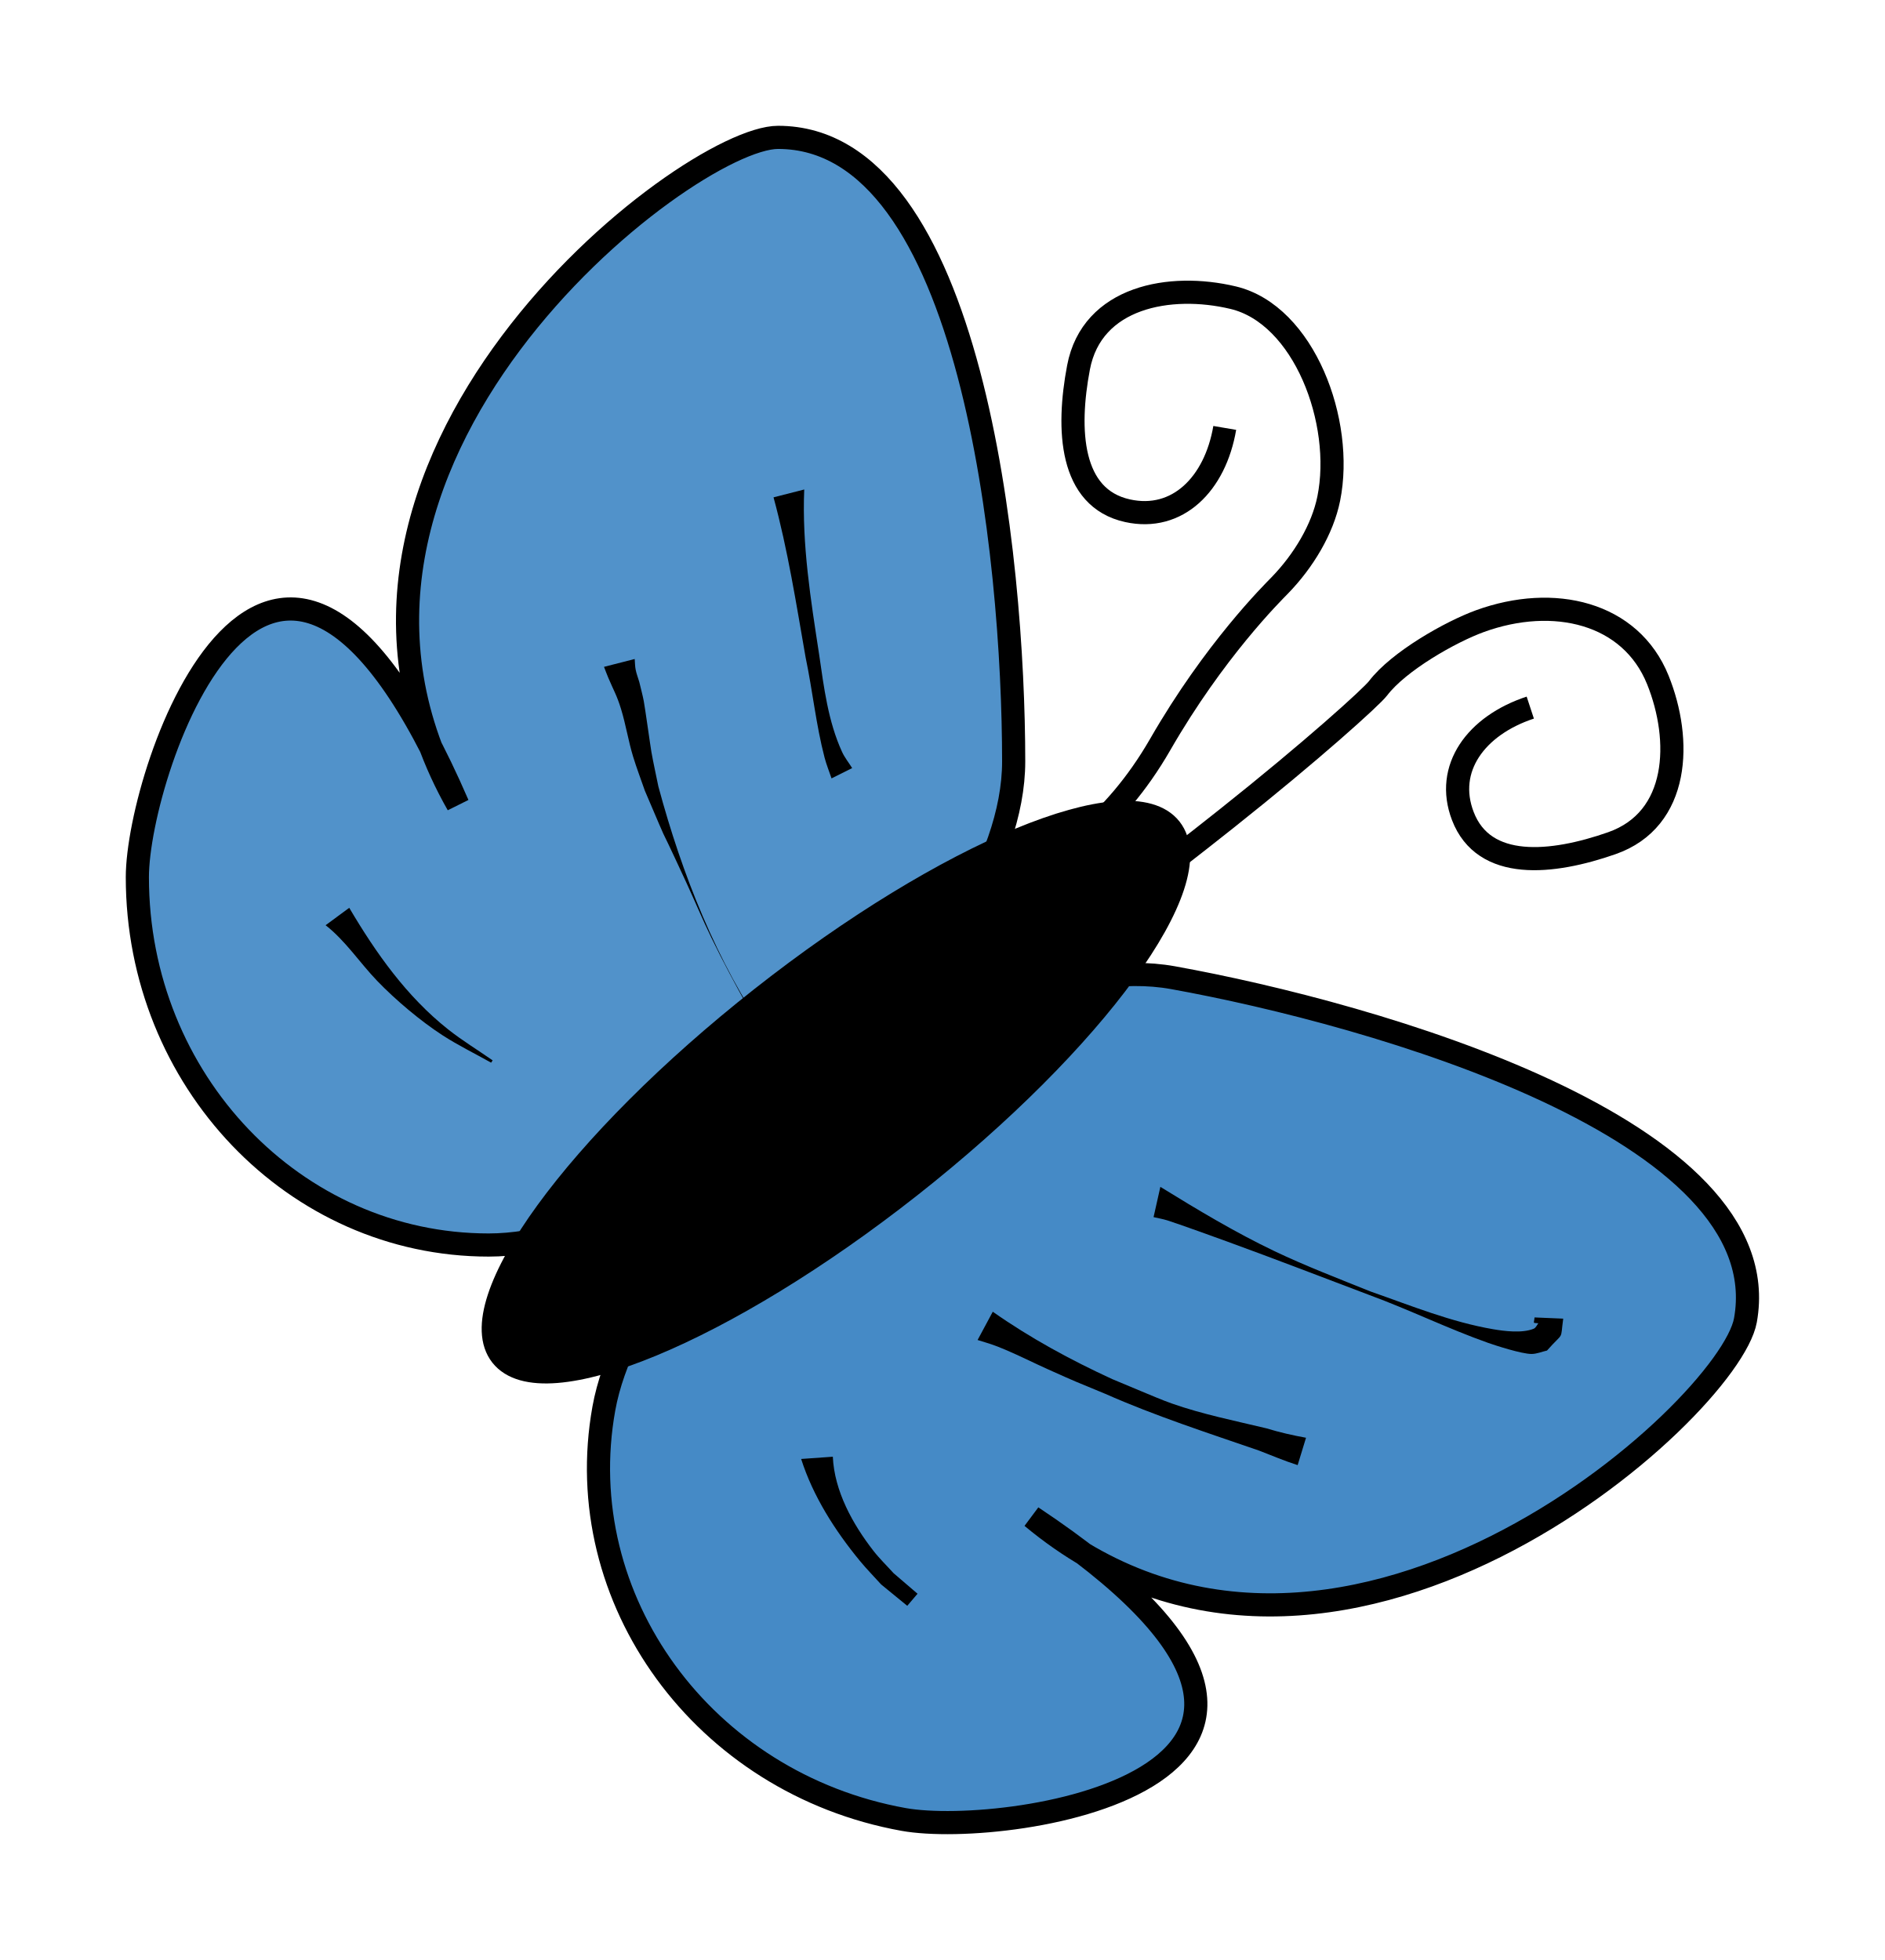
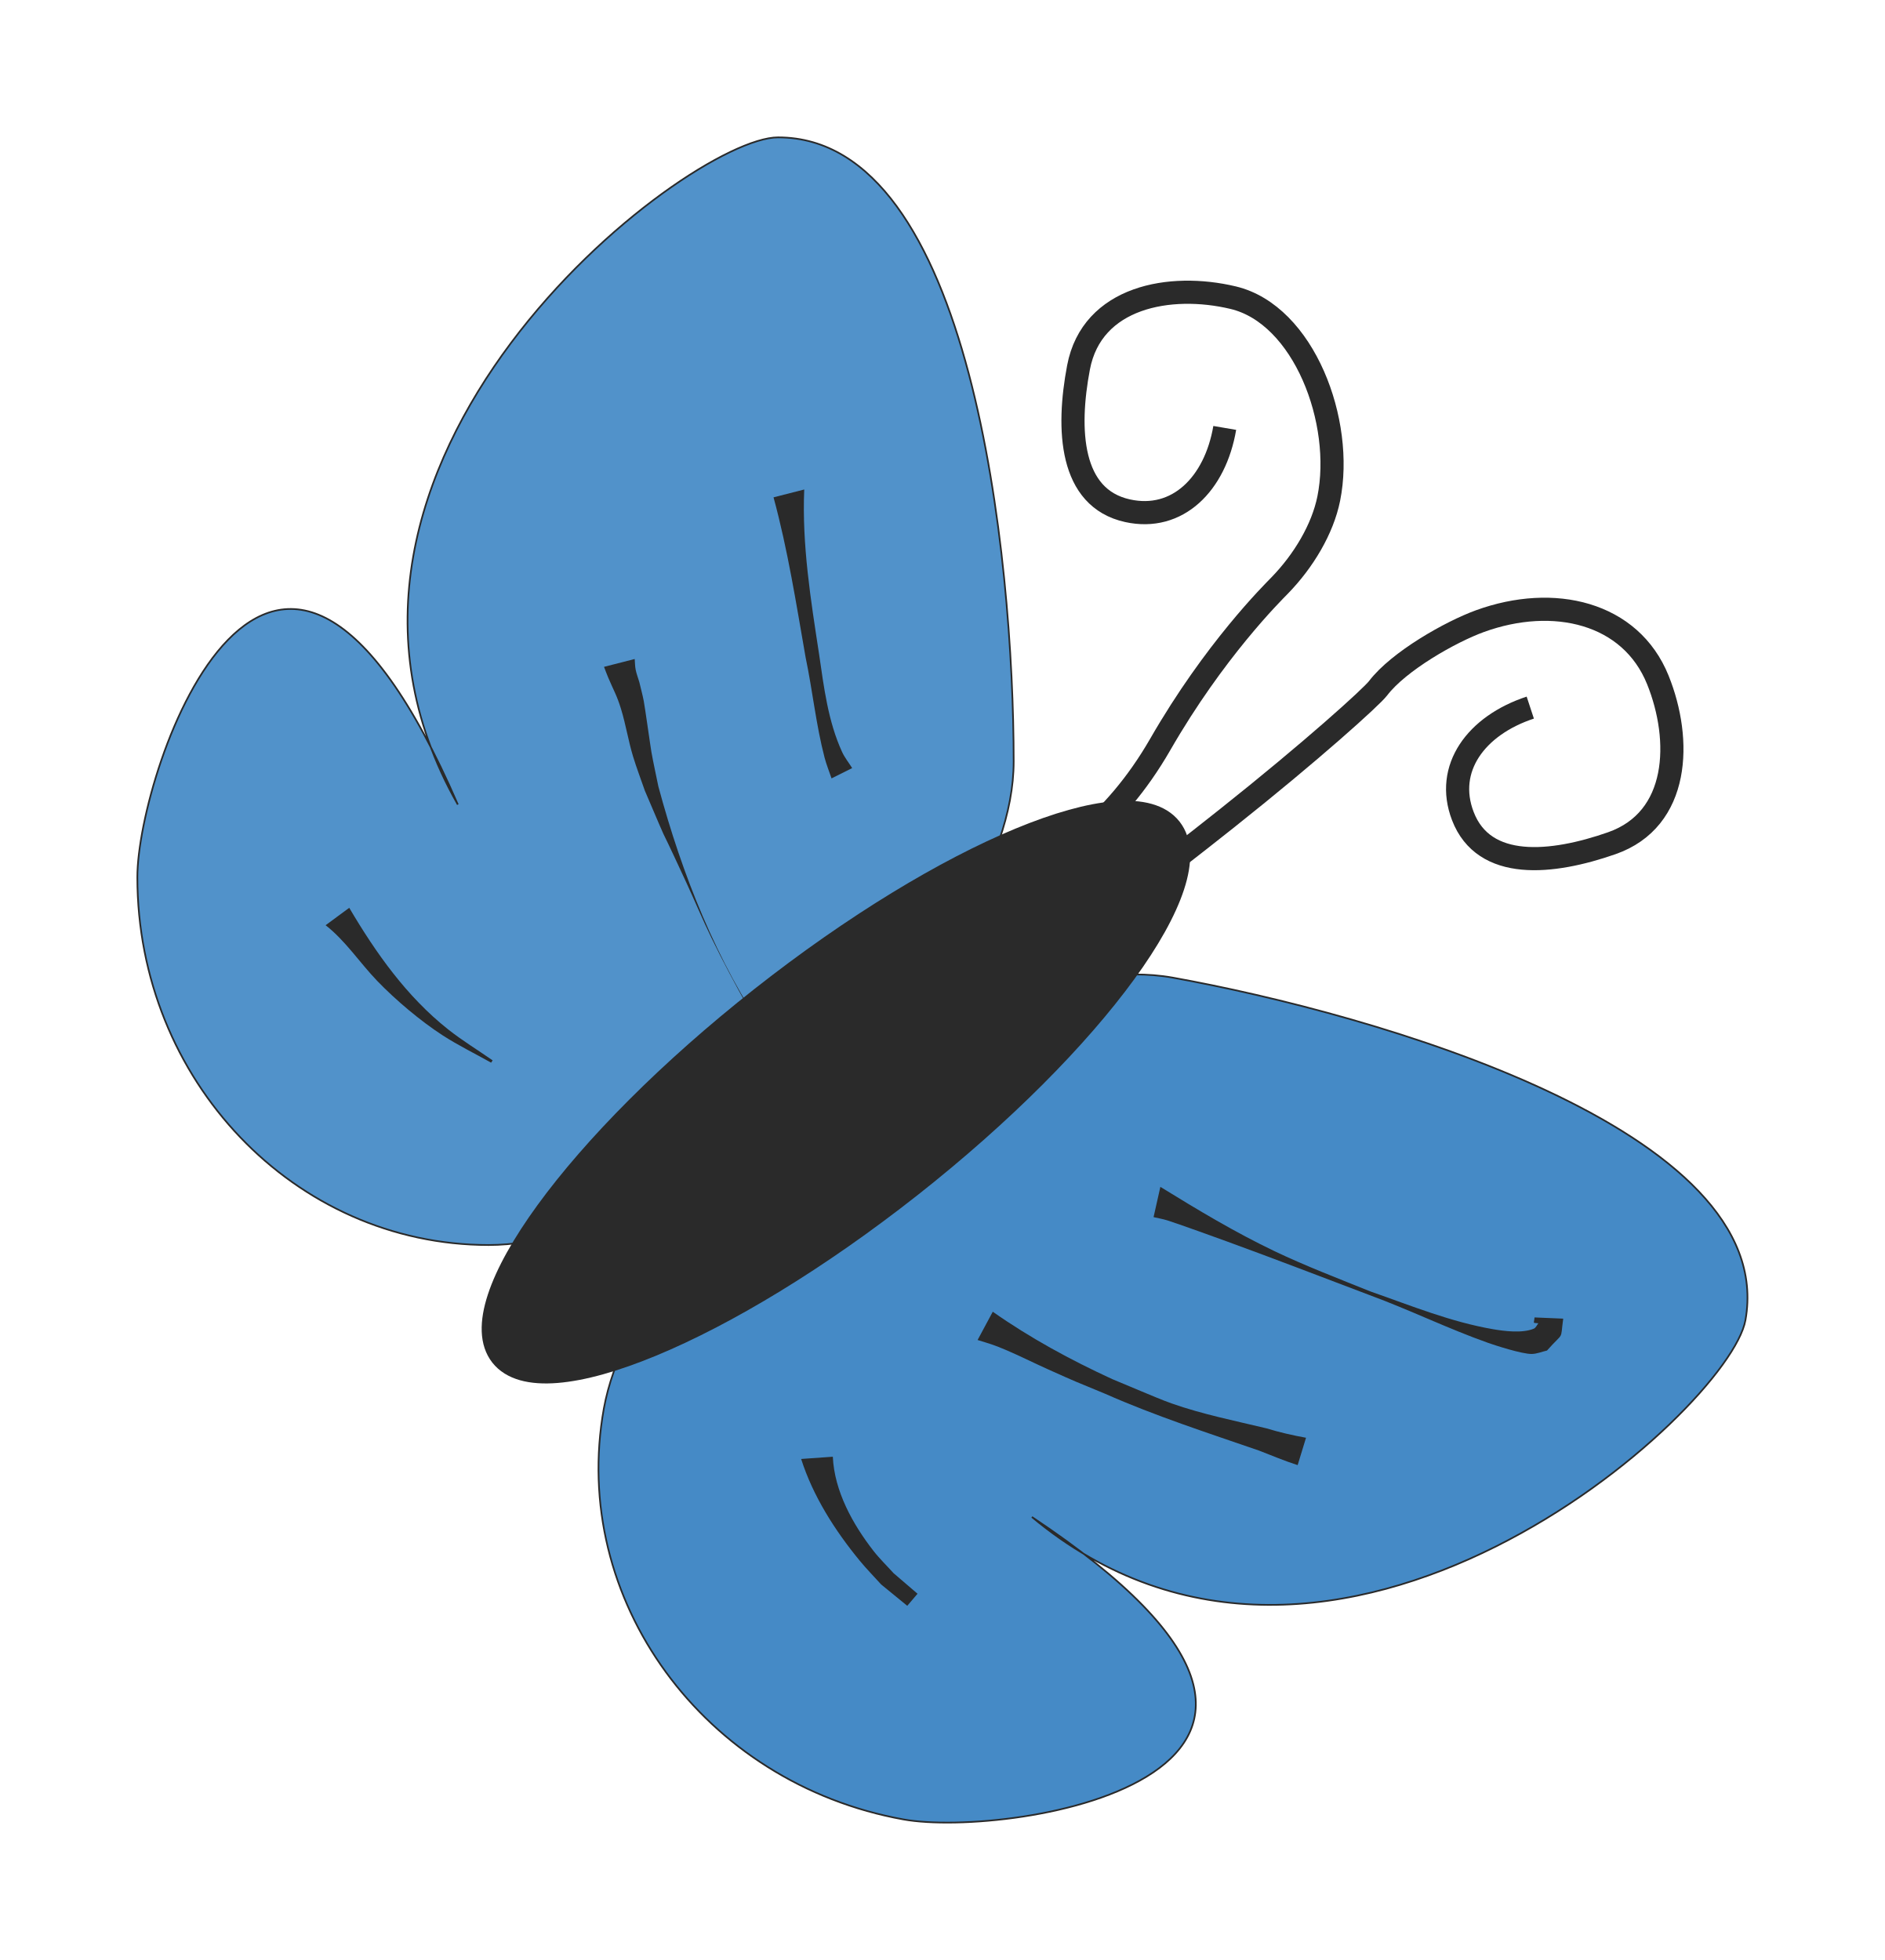
<svg xmlns="http://www.w3.org/2000/svg" width="74.923" height="77.923" id="svg10560" version="1.1">
  <defs id="defs10562">
    </defs>
  <g id="layer1" transform="translate(1.766945,-126.3767)">
    <g id="layer1-54" transform="translate(239.835,239.3412)">
      <g transform="matrix(0.6817788,0.7315584,-0.7315584,0.6817788,280.4318,-146.5237)" id="g3199" />
      <g transform="translate(-227.1429,-28.57143)" id="g3464">
        <g id="layer1-0" transform="matrix(0.06725509,0,0,0.06725509,-12.94947,-73.82934)">
-           <path id="path10711" d="m 576.686,293.052 c 0,120.089 -195.589,285.849 -310.281,285.849 -114.692,0 -207.668,-97.352 -207.668,-217.441 0,-63.397 79.662,-296.365 189.41,-42.932 -114.508,-201.676 135.135,-394.393 189.279,-394.393 114.692,0 139.26,248.827 139.26,368.916 z" style="fill:#458ac6;fill-opacity:0.933;fill-rule:evenodd;stroke:#000000;stroke-width:13.682;stroke-linecap:round;stroke-linejoin:miter;stroke-miterlimit:4;stroke-opacity:1;stroke-dashoffset:0" />
-           <path style="fill:#458ac6;fill-opacity:1;fill-rule:evenodd;stroke:#000000;stroke-width:13.682;stroke-linecap:round;stroke-linejoin:miter;stroke-miterlimit:4;stroke-opacity:1;stroke-dashoffset:0" d="M 670.831,420.867 C 552.647,399.562 354.817,562.64 334.469,675.513 c -20.347,112.873 58.965,221.645 177.149,242.95 62.392,11.247 305.796,-25.82 75.854,-178.789 C 765.634,888.145 999.583,676.652 1009.189,623.367 1029.536,510.494 789.015,442.172 670.831,420.867 z" id="path11224" />
-           <path transform="matrix(1.34358,-1.058113,1.058113,1.34358,-587.6189,110.9426)" d="m 497.143,556.648 a 147.143,41.429 0 1 1 -294.286,0 147.143,41.429 0 1 1 294.286,0 z" id="path11226" style="fill:#000000;fill-opacity:1;fill-rule:evenodd;stroke:#000000;stroke-width:8;stroke-linecap:round;stroke-linejoin:miter;stroke-miterlimit:4;stroke-opacity:1;stroke-dasharray:none;stroke-dashoffset:0" />
-           <path id="path11230" d="m 701.44,95.886 c -5.673,33.24 -27.975,55.447 -57.456,48.952 -34.058,-7.503 -35.956,-47.908 -28.973,-84.702 7.938,-41.829 54.107,-50.144 91.399,-41.244 41.853,9.988 65.67,73.394 56.498,118.794 -3.653,18.083 -14.898,36.833 -28.939,51.28 -4.482,4.612 -38.598,38.327 -70.669,94.05 -54.848,95.297 -142.333,94.526 -147.64,96.774" style="fill:none;stroke:#000000;stroke-width:13.682;stroke-linecap:butt;stroke-linejoin:miter;stroke-miterlimit:4;stroke-opacity:1;stroke-dasharray:none" />
-           <path id="path11230-8" d="m 882.024,261.217 c -32.028,10.55 -50.674,35.905 -39.869,64.094 12.482,32.565 52.72,28.436 88.068,16.063 40.184,-14.067 41.546,-60.959 27.202,-96.514 -16.098,-39.904 -61.608,-50.578 -105.141,-34.76 -17.339,6.3 -48.03,23.662 -60.23,39.695 -3.894,5.118 -39.076,36.956 -89.413,76.952 -86.087,68.402 -96.509,70.15 -97.942,75.732" style="fill:none;stroke:#000000;stroke-width:13.682;stroke-linecap:butt;stroke-linejoin:miter;stroke-miterlimit:4;stroke-opacity:1;stroke-dasharray:none" />
-           <path d="m 663.387,544.52 c 21.956,13.535 44.179,26.892 67.48,38.021 18.156,8.672 38.244,16.39 56.879,23.878 23.73,8.303 47.407,17.991 72.339,22.259 6.359,1.089 17.119,2.528 23.964,-0.296 1.304,-0.538 1.837,-2.143 2.755,-3.215 -3.579,-0.433 -2.604,0.541 -2.261,-3.461 0,0 16.954,0.714 16.954,0.714 l 0,0 c -1.874,13.643 0.817,7.121 -9.593,18.866 -3.042,0.671 -6.012,2 -9.127,2.013 -5.842,0.024 -21.59,-5.111 -25.596,-6.527 -23.829,-8.422 -46.595,-19.624 -70.313,-28.33 -28.044,-10.608 -56.007,-21.411 -84.182,-31.667 -3.64,-1.325 -29.264,-10.63 -35.35,-12.491 -2.609,-0.798 -5.313,-1.247 -7.969,-1.87 0,0 4.02,-17.895 4.02,-17.895 z" id="path11506" style="fill:#000000;fill-opacity:1;fill-rule:evenodd;stroke:none" />
-           <path d="m 564.331,618.333 c 22.111,15.543 46.051,28.54 70.576,39.818 5.773,2.414 11.528,4.872 17.319,7.243 5.954,2.438 11.847,5.043 17.915,7.182 18.145,6.395 37.318,10.221 56.001,14.705 7.663,2.357 15.459,4.124 23.336,5.553 0,0 -4.948,16.173 -4.948,16.173 l 0,0 c -7.788,-2.483 -15.233,-5.664 -22.864,-8.601 -30.534,-10.527 -61.322,-20.49 -90.906,-33.567 -19.312,-8.002 -15.321,-6.183 -33.804,-14.466 -8.376,-3.754 -16.575,-7.905 -25.02,-11.502 -7.342,-3.127 -9.646,-3.682 -16.579,-5.82 0,0 8.973,-16.718 8.973,-16.718 z" id="path11508" style="fill:#000000;fill-opacity:1;fill-rule:evenodd;stroke:none" />
-           <path d="m 469.792,704.043 c 0.909,20.286 11.746,39.87 23.986,55.604 3.649,4.69 7.953,8.831 11.929,13.247 4.718,4.048 9.437,8.097 14.155,12.145 0,0 -6.072,7.138 -6.072,7.138 l 0,0 c -5.14,-4.204 -10.28,-8.407 -15.42,-12.61 -4.216,-4.676 -8.649,-9.166 -12.647,-14.029 -14.633,-17.799 -27.631,-38.132 -34.651,-60.169 0,0 18.719,-1.325 18.719,-1.325 z" id="path11510" style="fill:#000000;fill-opacity:1;fill-rule:evenodd;stroke:none" />
-           <path d="m 452.895,132.288 c -1.387,32.722 3.868,65.248 8.8,97.482 2.826,19.377 5.283,39.55 13.54,57.588 1.57,3.43 3.988,6.404 5.982,9.606 0,0 -12.184,6.095 -12.184,6.095 l 0,0 c -1.374,-4.102 -3.03,-8.121 -4.122,-12.308 -5.064,-19.421 -7.09,-39.596 -11.199,-59.208 -5.546,-31.662 -10.515,-63.576 -18.961,-94.617 0,0 18.144,-4.639 18.144,-4.639 z" id="path11512" style="fill:#000000;fill-opacity:1;fill-rule:evenodd;stroke:none" />
-           <path d="m 352.696,232.487 c 0.186,2.098 0.147,4.228 0.561,6.293 0.497,2.492 1.436,4.875 2.154,7.313 0.882,3.765 1.928,7.495 2.646,11.295 0.786,4.157 3.936,26.817 4.514,30.065 1.212,6.807 2.734,13.554 4.101,20.331 14.076,52.321 34.385,103.485 65.103,148.413 4.927,7.206 10.663,13.824 15.994,20.736 2.213,2.448 14.952,18.111 20.991,20.518 0.952,0.379 2.576,-2.794 1.562,-2.647 -4.341,0.627 -8.309,2.815 -12.463,4.222 0,0 17.625,-1.627 17.625,-1.627 l 0,0 c -4.074,4.836 -6.613,11.587 -12.221,14.509 -2.256,1.176 -4.071,-3.176 -5.534,-5.258 -5.807,-8.261 -7.366,-19.103 -14.313,-26.699 -15.65,-27.31 -31.665,-54.453 -45.437,-82.786 -5.205,-10.708 -9.78,-21.712 -14.774,-32.52 -21.801,-47.177 -6.214,-11.59 -24.499,-54.281 -2.315,-6.714 -4.873,-13.35 -6.945,-20.143 -2.824,-9.26 -4.3,-18.896 -7.135,-28.153 -2.498,-8.158 -4.313,-10.862 -7.556,-18.515 -0.898,-2.118 -1.678,-4.284 -2.517,-6.427 0,0 18.144,-4.639 18.144,-4.639 z" id="path11514" style="fill:#000000;fill-opacity:1;fill-rule:evenodd;stroke:none" />
-           <path d="m 183.974,379.565 c 15.716,26.654 33.895,52.411 58.38,71.817 8.395,6.654 17.583,12.242 26.374,18.362 0,0 -0.895,1.365 -0.895,1.365 l 0,0 c -9.519,-5.364 -19.379,-10.163 -28.557,-16.091 -13.007,-8.401 -27.92,-20.958 -38.797,-32.269 -10.323,-10.735 -18.601,-23.59 -30.473,-32.891 0,0 13.967,-10.294 13.967,-10.294 z" id="path11520" style="fill:#000000;fill-opacity:1;fill-rule:evenodd;stroke:none" />
+           <path id="path10711" d="m 576.686,293.052 c 0,120.089 -195.589,285.849 -310.281,285.849 -114.692,0 -207.668,-97.352 -207.668,-217.441 0,-63.397 79.662,-296.365 189.41,-42.932 -114.508,-201.676 135.135,-394.393 189.279,-394.393 114.692,0 139.26,248.827 139.26,368.916 z" style="fill:#458ac6;fill-opacity:0.933;fill-rule:evenodd;stroke:#2a2a2a;stroke-width:13.682a2a2a000;stroke-linecap:round;stroke-linejoin:miter;stroke-miterlimit:4;stroke-opacity:1;stroke-dashoffset:0" />
+           <path style="fill:#458ac6;fill-opacity:1;fill-rule:evenodd;stroke:#2a2a2a;stroke-width:13.682a2a2a000;stroke-linecap:round;stroke-linejoin:miter;stroke-miterlimit:4;stroke-opacity:1;stroke-dashoffset:0" d="M 670.831,420.867 C 552.647,399.562 354.817,562.64 334.469,675.513 c -20.347,112.873 58.965,221.645 177.149,242.95 62.392,11.247 305.796,-25.82 75.854,-178.789 C 765.634,888.145 999.583,676.652 1009.189,623.367 1029.536,510.494 789.015,442.172 670.831,420.867 z" id="path11224" />
+           <path transform="matrix(1.34358,-1.058113,1.058113,1.34358,-587.6189,110.9426)" d="m 497.143,556.648 a 147.143,41.429 0 1 1 -294.286,0 147.143,41.429 0 1 1 294.286,0 z" id="path11226" style="fill:#2a2a2a;fill-opacity:1;fill-rule:evenodd;stroke:#2a2a2a;stroke-width:8;stroke-linecap:round;stroke-linejoin:miter;stroke-miterlimit:4;stroke-opacity:1;stroke-dasharray:none;stroke-dashoffset:0" />
+           <path id="path11230" d="m 701.44,95.886 c -5.673,33.24 -27.975,55.447 -57.456,48.952 -34.058,-7.503 -35.956,-47.908 -28.973,-84.702 7.938,-41.829 54.107,-50.144 91.399,-41.244 41.853,9.988 65.67,73.394 56.498,118.794 -3.653,18.083 -14.898,36.833 -28.939,51.28 -4.482,4.612 -38.598,38.327 -70.669,94.05 -54.848,95.297 -142.333,94.526 -147.64,96.774" style="fill:none;stroke:#2a2a2a;stroke-width:13.682;stroke-linecap:butt;stroke-linejoin:miter;stroke-miterlimit:4;stroke-opacity:1;stroke-dasharray:none" />
+           <path id="path11230-8" d="m 882.024,261.217 c -32.028,10.55 -50.674,35.905 -39.869,64.094 12.482,32.565 52.72,28.436 88.068,16.063 40.184,-14.067 41.546,-60.959 27.202,-96.514 -16.098,-39.904 -61.608,-50.578 -105.141,-34.76 -17.339,6.3 -48.03,23.662 -60.23,39.695 -3.894,5.118 -39.076,36.956 -89.413,76.952 -86.087,68.402 -96.509,70.15 -97.942,75.732" style="fill:none;stroke:#2a2a2a;stroke-width:13.682;stroke-linecap:butt;stroke-linejoin:miter;stroke-miterlimit:4;stroke-opacity:1;stroke-dasharray:none" />
+           <path d="m 663.387,544.52 c 21.956,13.535 44.179,26.892 67.48,38.021 18.156,8.672 38.244,16.39 56.879,23.878 23.73,8.303 47.407,17.991 72.339,22.259 6.359,1.089 17.119,2.528 23.964,-0.296 1.304,-0.538 1.837,-2.143 2.755,-3.215 -3.579,-0.433 -2.604,0.541 -2.261,-3.461 0,0 16.954,0.714 16.954,0.714 l 0,0 c -1.874,13.643 0.817,7.121 -9.593,18.866 -3.042,0.671 -6.012,2 -9.127,2.013 -5.842,0.024 -21.59,-5.111 -25.596,-6.527 -23.829,-8.422 -46.595,-19.624 -70.313,-28.33 -28.044,-10.608 -56.007,-21.411 -84.182,-31.667 -3.64,-1.325 -29.264,-10.63 -35.35,-12.491 -2.609,-0.798 -5.313,-1.247 -7.969,-1.87 0,0 4.02,-17.895 4.02,-17.895 z" id="path11506" style="fill:#2a2a2a;fill-opacity:1;fill-rule:evenodd;stroke:none" />
+           <path d="m 564.331,618.333 c 22.111,15.543 46.051,28.54 70.576,39.818 5.773,2.414 11.528,4.872 17.319,7.243 5.954,2.438 11.847,5.043 17.915,7.182 18.145,6.395 37.318,10.221 56.001,14.705 7.663,2.357 15.459,4.124 23.336,5.553 0,0 -4.948,16.173 -4.948,16.173 l 0,0 c -7.788,-2.483 -15.233,-5.664 -22.864,-8.601 -30.534,-10.527 -61.322,-20.49 -90.906,-33.567 -19.312,-8.002 -15.321,-6.183 -33.804,-14.466 -8.376,-3.754 -16.575,-7.905 -25.02,-11.502 -7.342,-3.127 -9.646,-3.682 -16.579,-5.82 0,0 8.973,-16.718 8.973,-16.718 z" id="path11508" style="fill:#2a2a2a;fill-opacity:1;fill-rule:evenodd;stroke:none" />
+           <path d="m 469.792,704.043 c 0.909,20.286 11.746,39.87 23.986,55.604 3.649,4.69 7.953,8.831 11.929,13.247 4.718,4.048 9.437,8.097 14.155,12.145 0,0 -6.072,7.138 -6.072,7.138 l 0,0 c -5.14,-4.204 -10.28,-8.407 -15.42,-12.61 -4.216,-4.676 -8.649,-9.166 -12.647,-14.029 -14.633,-17.799 -27.631,-38.132 -34.651,-60.169 0,0 18.719,-1.325 18.719,-1.325 z" id="path11510" style="fill:#2a2a2a;fill-opacity:1;fill-rule:evenodd;stroke:none" />
+           <path d="m 452.895,132.288 c -1.387,32.722 3.868,65.248 8.8,97.482 2.826,19.377 5.283,39.55 13.54,57.588 1.57,3.43 3.988,6.404 5.982,9.606 0,0 -12.184,6.095 -12.184,6.095 l 0,0 c -1.374,-4.102 -3.03,-8.121 -4.122,-12.308 -5.064,-19.421 -7.09,-39.596 -11.199,-59.208 -5.546,-31.662 -10.515,-63.576 -18.961,-94.617 0,0 18.144,-4.639 18.144,-4.639 z" id="path11512" style="fill:#2a2a2a;fill-opacity:1;fill-rule:evenodd;stroke:none" />
+           <path d="m 352.696,232.487 c 0.186,2.098 0.147,4.228 0.561,6.293 0.497,2.492 1.436,4.875 2.154,7.313 0.882,3.765 1.928,7.495 2.646,11.295 0.786,4.157 3.936,26.817 4.514,30.065 1.212,6.807 2.734,13.554 4.101,20.331 14.076,52.321 34.385,103.485 65.103,148.413 4.927,7.206 10.663,13.824 15.994,20.736 2.213,2.448 14.952,18.111 20.991,20.518 0.952,0.379 2.576,-2.794 1.562,-2.647 -4.341,0.627 -8.309,2.815 -12.463,4.222 0,0 17.625,-1.627 17.625,-1.627 l 0,0 c -4.074,4.836 -6.613,11.587 -12.221,14.509 -2.256,1.176 -4.071,-3.176 -5.534,-5.258 -5.807,-8.261 -7.366,-19.103 -14.313,-26.699 -15.65,-27.31 -31.665,-54.453 -45.437,-82.786 -5.205,-10.708 -9.78,-21.712 -14.774,-32.52 -21.801,-47.177 -6.214,-11.59 -24.499,-54.281 -2.315,-6.714 -4.873,-13.35 -6.945,-20.143 -2.824,-9.26 -4.3,-18.896 -7.135,-28.153 -2.498,-8.158 -4.313,-10.862 -7.556,-18.515 -0.898,-2.118 -1.678,-4.284 -2.517,-6.427 0,0 18.144,-4.639 18.144,-4.639 z" id="path11514" style="fill:#2a2a2a;fill-opacity:1;fill-rule:evenodd;stroke:none" />
+           <path d="m 183.974,379.565 c 15.716,26.654 33.895,52.411 58.38,71.817 8.395,6.654 17.583,12.242 26.374,18.362 0,0 -0.895,1.365 -0.895,1.365 l 0,0 c -9.519,-5.364 -19.379,-10.163 -28.557,-16.091 -13.007,-8.401 -27.92,-20.958 -38.797,-32.269 -10.323,-10.735 -18.601,-23.59 -30.473,-32.891 0,0 13.967,-10.294 13.967,-10.294 z" id="path11520" style="fill:#2a2a2a;fill-opacity:1;fill-rule:evenodd;stroke:none" />
        </g>
      </g>
    </g>
  </g>
</svg>
